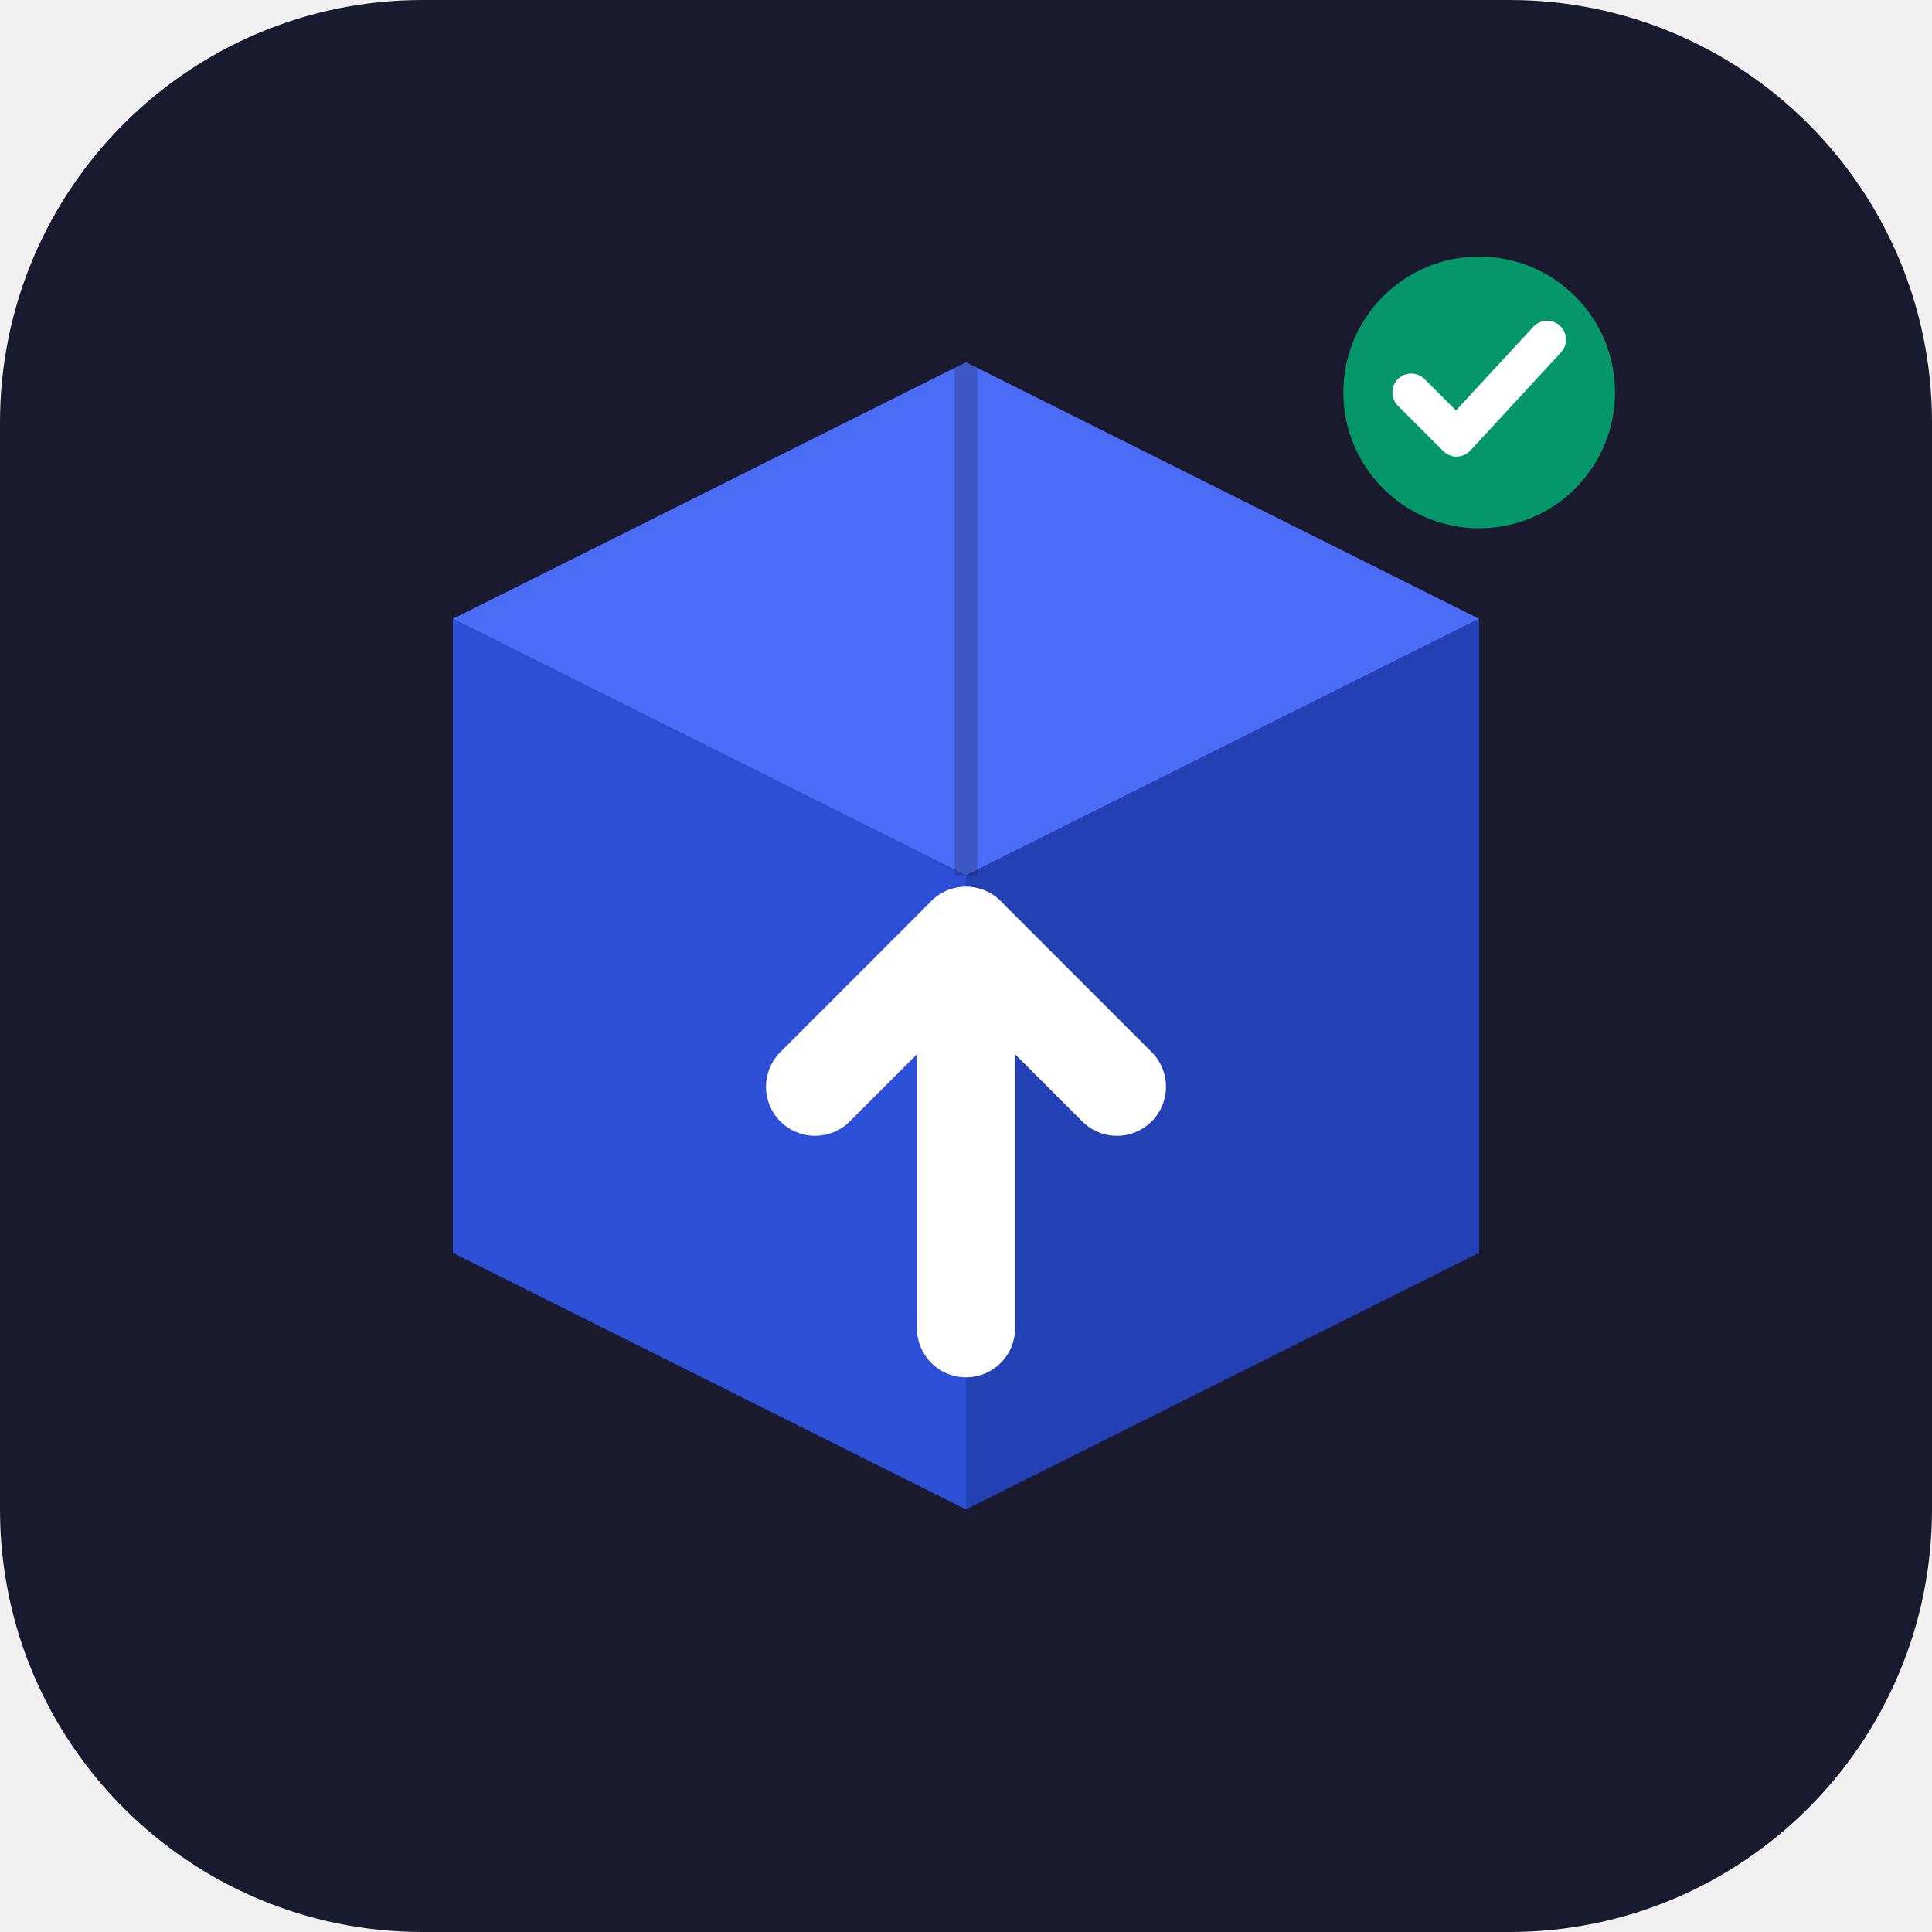
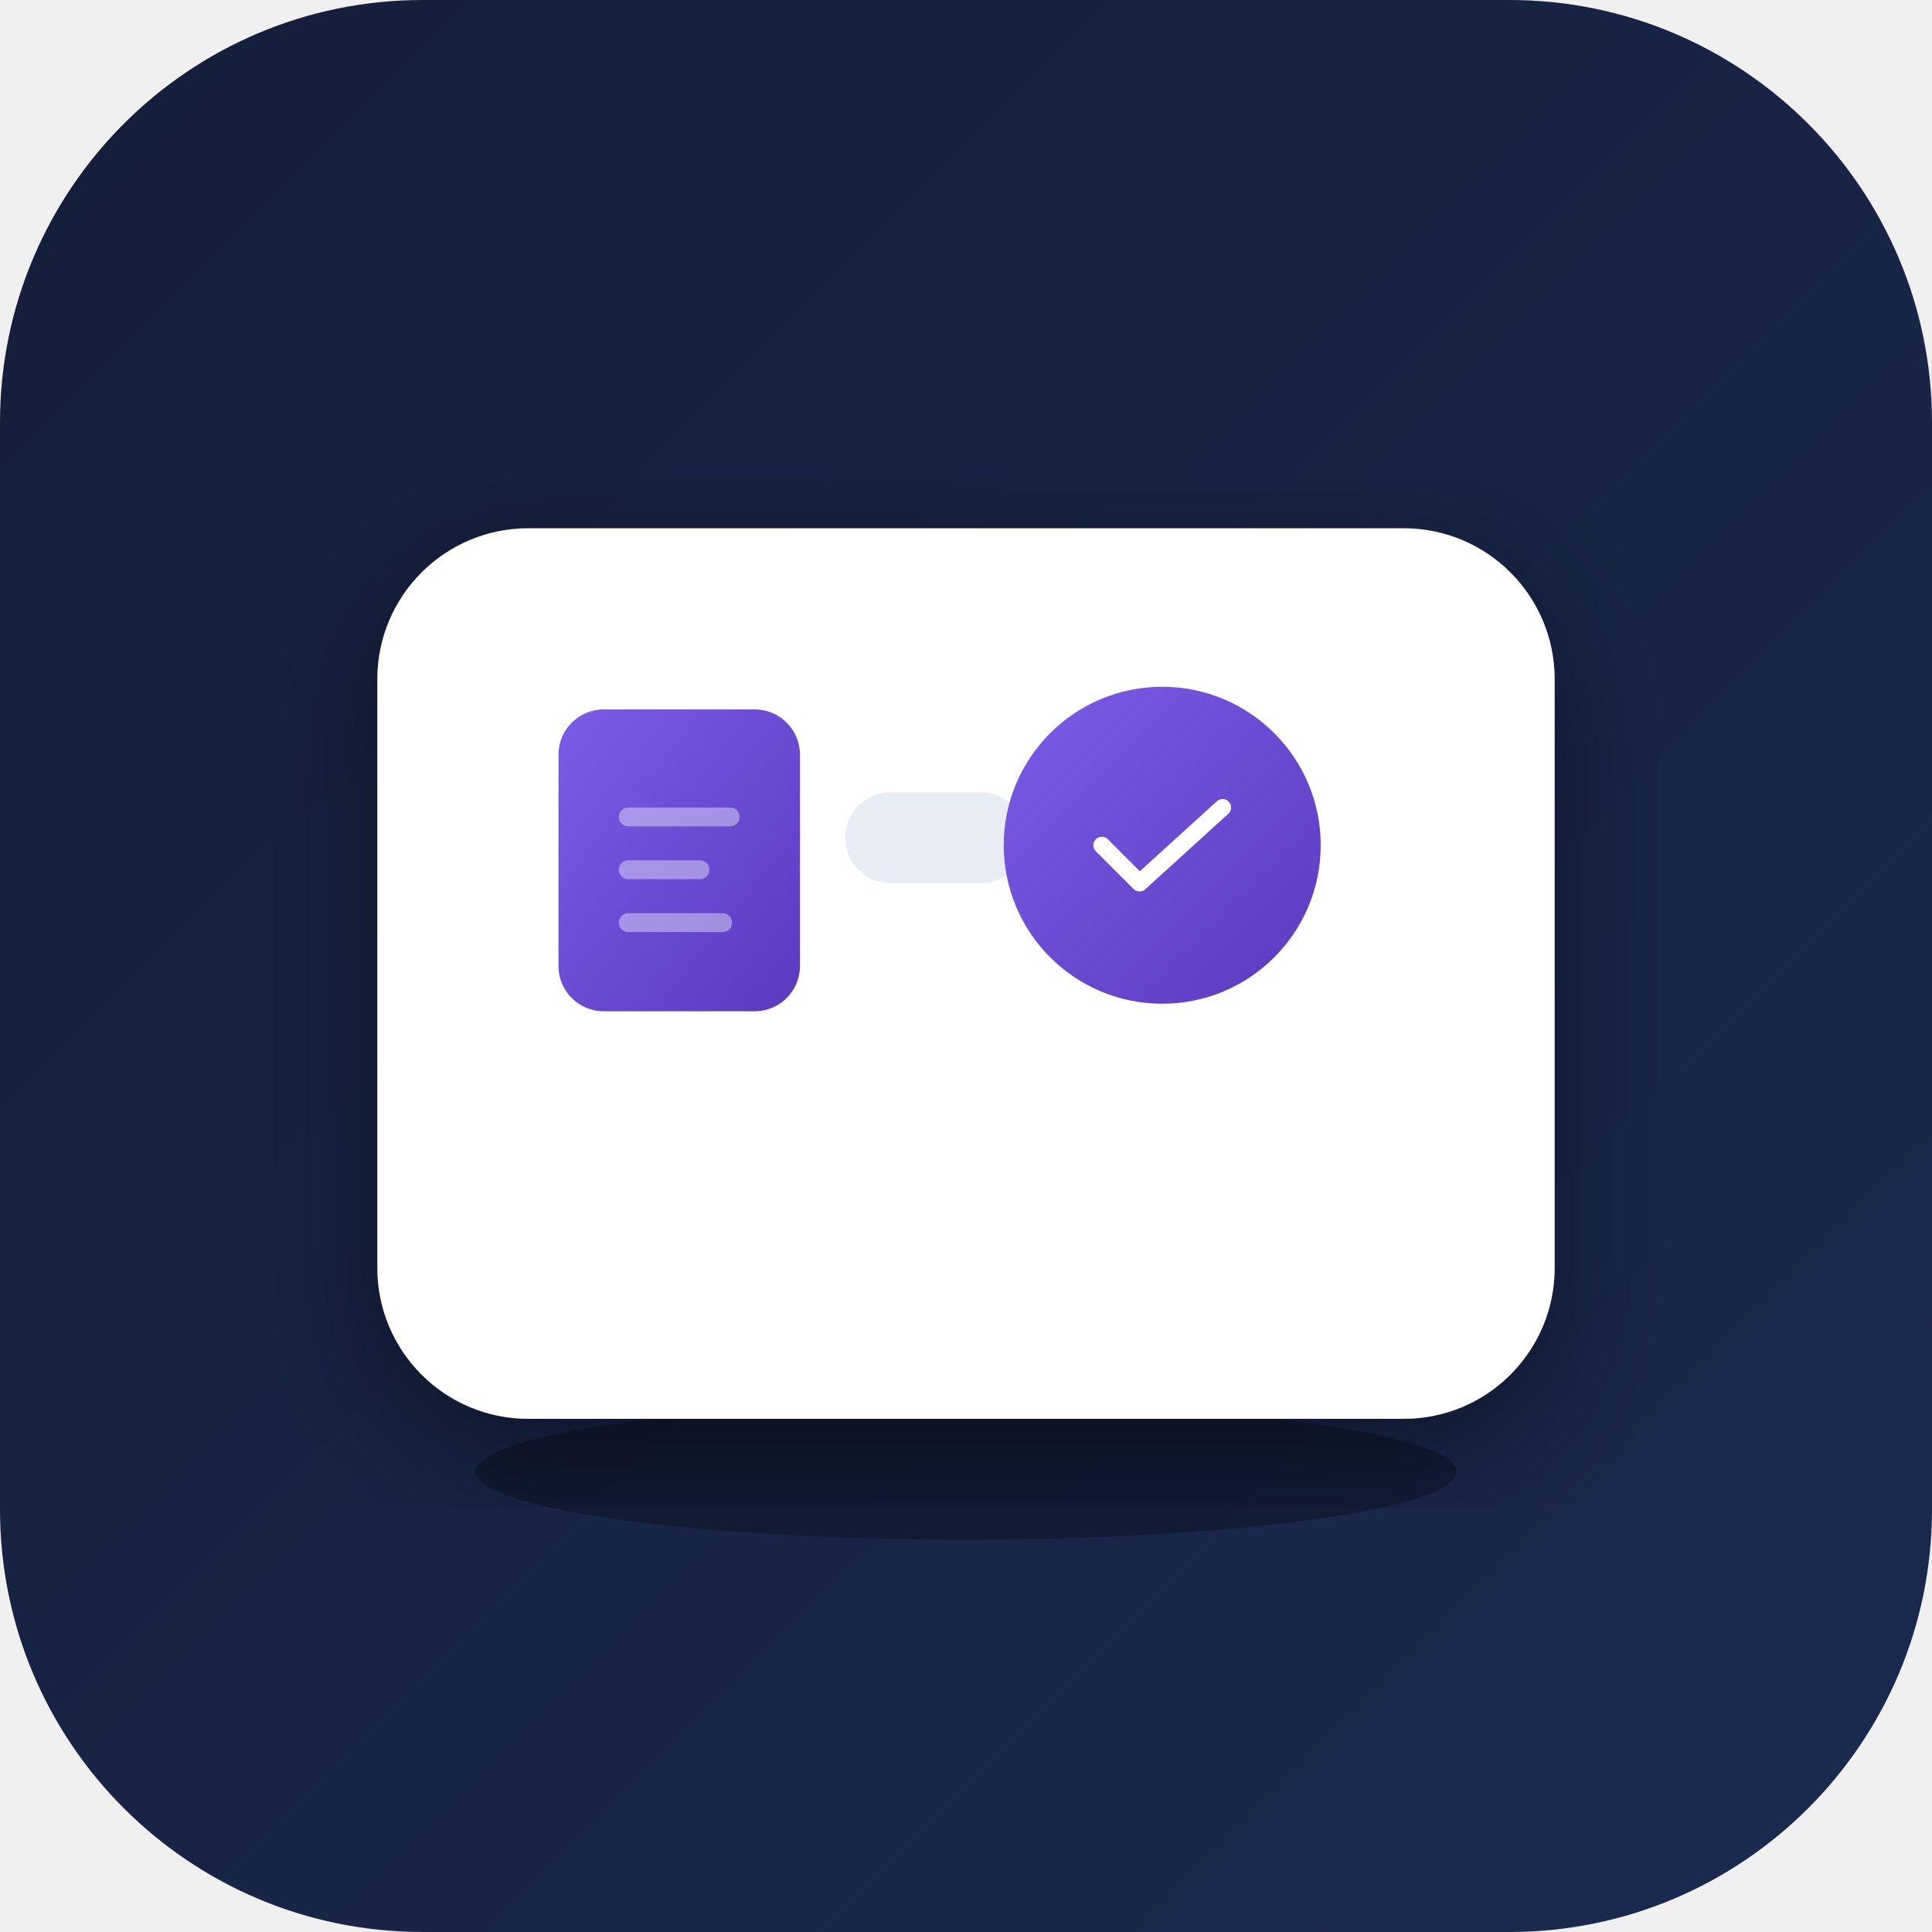
<svg xmlns="http://www.w3.org/2000/svg" viewBox="0 0 512 512" width="512" height="512">
-   <rect width="512" height="512" rx="112" fill="#1a1a2e" />
-   <path d="M256 96 L392 164 L256 232 L120 164 Z" fill="#4a6cf7" />
-   <path d="M120 164 L120 332 L256 400 L256 232 Z" fill="#2d4fd8" />
-   <path d="M392 164 L392 332 L256 400 L256 232 Z" fill="#2440b5" />
-   <path d="M256 96 L256 232" stroke="#1a1a2e" stroke-width="6" opacity="0.25" fill="none" />
-   <g stroke="#ffffff" stroke-width="26" stroke-linecap="round" stroke-linejoin="round" fill="none">
-     <path d="M256 352 L256 248" />
-     <path d="M216 288 L256 248 L296 288" />
+   <defs>
+     <linearGradient id="bgGrad" x1="0" y1="0" x2="1" y2="1">
+       <stop offset="0%" stop-color="#141e3a" />
+       <stop offset="100%" stop-color="#1a2a50" />
+     </linearGradient>
+     <linearGradient id="purpleGrad" x1="0" y1="0" x2="1" y2="1">
+       <stop offset="0%" stop-color="#7c5ce7" />
+       <stop offset="100%" stop-color="#5b3abf" />
+     </linearGradient>
+     <filter id="cardShadow">
+       <feDropShadow dx="0" dy="10" stdDeviation="16" flood-color="#000" flood-opacity="0.42" />
+     </filter>
+   </defs>
+   <rect width="512" height="512" rx="112" fill="url(#bgGrad)" />
+   <ellipse cx="256" cy="390" rx="130" ry="18" fill="rgba(0,0,0,0.28)" />
+   <g filter="url(#cardShadow)">
+     <rect x="100" y="140" width="312" height="236" rx="40" fill="#ffffff" />
  </g>
-   <circle cx="392" cy="104" r="36" fill="#059669" />
-   <path d="M374 104 L386 116 L410 90" stroke="#ffffff" stroke-width="10" stroke-linecap="round" stroke-linejoin="round" fill="none" />
+   <rect x="148" y="188" width="64" height="80" rx="12" fill="url(#purpleGrad)" />
+   <rect x="164" y="214" width="32" height="5" rx="2.5" fill="rgba(255,255,255,0.4)" />
+   <rect x="164" y="228" width="24" height="5" rx="2.5" fill="rgba(255,255,255,0.4)" />
+   <rect x="164" y="242" width="30" height="5" rx="2.5" fill="rgba(255,255,255,0.4)" />
+   <rect x="224" y="210" width="48" height="24" rx="12" fill="#e8ecf5" />
+   <circle cx="308" cy="224" r="42" fill="url(#purpleGrad)" />
+   <path d="M292 224 L302 234 L324 214" fill="none" stroke="#ffffff" stroke-width="4.5" stroke-linecap="round" stroke-linejoin="round" />
</svg>
